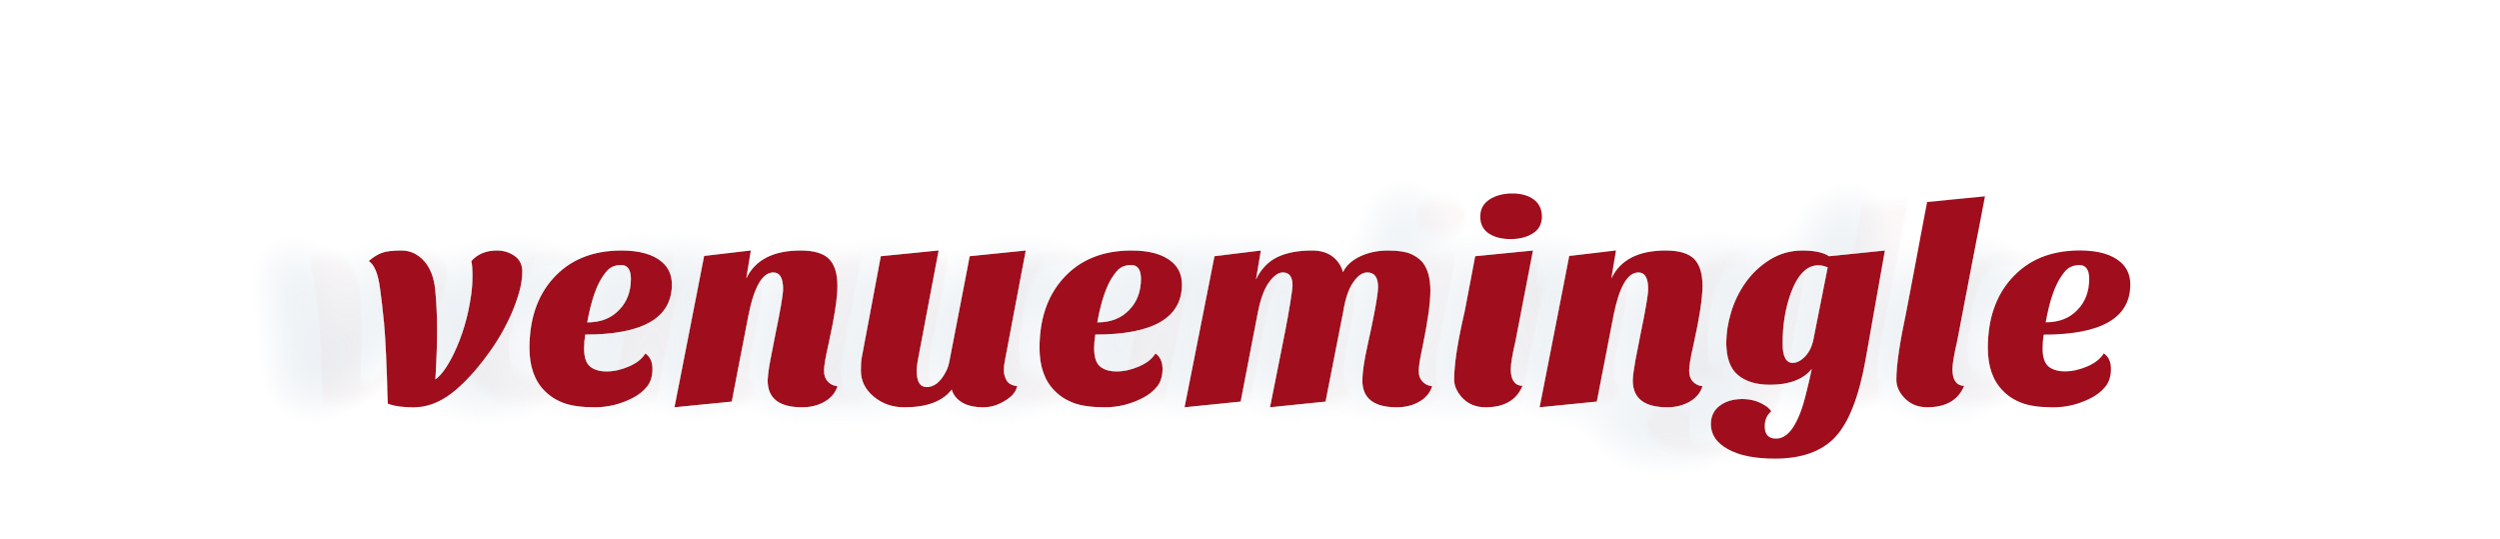
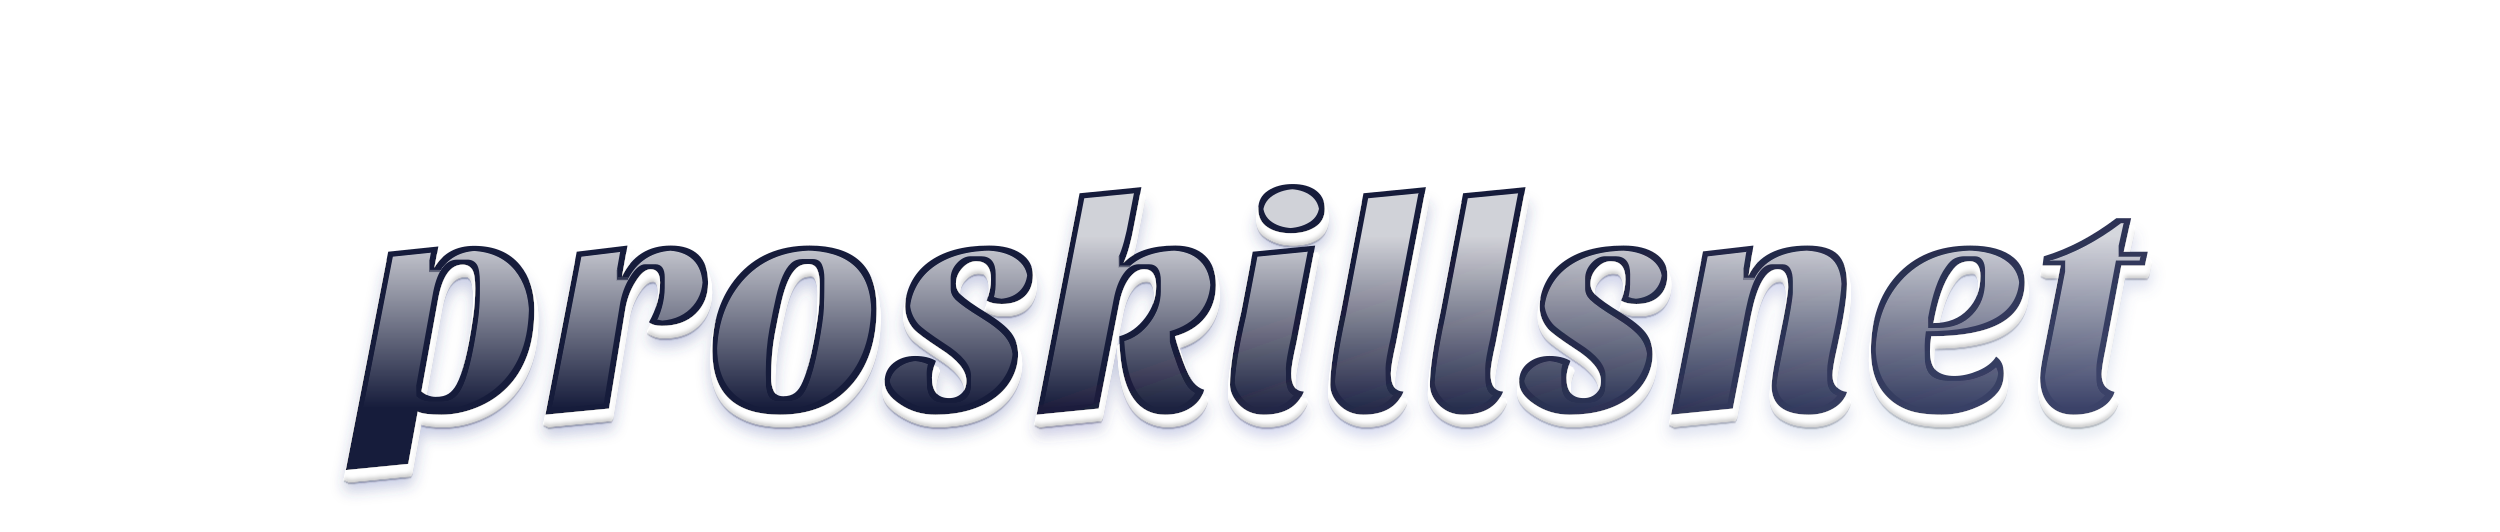
- <svg xmlns="http://www.w3.org/2000/svg" width="561.275px" height="120.8px" viewBox="-30.637 14.6 561.275 120.8" style="background: none;" preserveAspectRatio="xMidYMid">
+ <svg xmlns="http://www.w3.org/2000/svg" width="1097.362px" height="233.12px" viewBox="-298.681 -41.56 1097.362 233.12" style="background: none;" preserveAspectRatio="xMidYMid">
  <defs>
-     <filter id="editing-extrude-glow">
-       <feFlood flood-color="rgba(83.922%,57.255%,57.647%,0.069)" result="flood-1" />
-       <feMorphology operator="erode" radius="1" in="SourceAlpha" result="erode" />
-       <feComposite operator="in" in="flood-1" in2="erode" result="comp1" />
-       <feConvolveMatrix order="16,16" divisor="1" in="comp1" result="convolve" kernelMatrix="0 0 0 0 0 0 0 0 0 0 0 0 0 0 0 0 0 0 0 0 0 0 0 0 0 0 0 0 0 0 0 0 0 0 0 0 0 0 0 0 0 0 0 0 0 0 0 0 0 0 0 0 0 0 0 0 0 0 0 0 0 0 0 0 0 0 0 0 0 0 0 0 0 0 0 0 0 0 0 0 0 0 0 0 0 0 0 0 0 0 0 0 0 0 0 0 0 0 0 0 0 0 0 0 0 0 0 0 0 0 0 0 0 0 0 0 0 0 0 0 0 0 0 0 0 0 0 0 1 1 1 1 1 1 1 1 1 1 1 1 1 1 1 1 0 0 0 0 0 0 0 0 0 0 0 0 0 0 0 0 0 0 0 0 0 0 0 0 0 0 0 0 0 0 0 0 0 0 0 0 0 0 0 0 0 0 0 0 0 0 0 0 0 0 0 0 0 0 0 0 0 0 0 0 0 0 0 0 0 0 0 0 0 0 0 0 0 0 0 0 0 0 0 0 0 0 0 0 0 0 0 0 0 0 0 0 0 0 0 0 0 0 0 0 0 0 0 0 0 0 0 0 0 0 0 0" />
-       <feOffset dx="-16" dy="0" in="convolve" result="extrude" />
-       <feComposite operator="in" in="flood-1" in2="extrude" result="comp-extrude" />
-       <feFlood flood-color="#dce4eb" result="flood-2" />
-       <feComposite operator="in" in="flood-2" in2="SourceAlpha" result="comp2" />
-       <feMorphology operator="dilate" radius="1" in="comp2" result="dilate" />
-       <feOffset dx="-24" dy="0" in="dilate" result="offset" />
-       <feGaussianBlur in="offset" stdDeviation="5.8" result="blur" />
-       <feComponentTransfer in="blur" result="shadow">
-         <feFuncA type="linear" slope="0.8" intercept="-0.2" />
-       </feComponentTransfer>
-       <feMerge>
-         <feMergeNode in="shadow" />
-         <feMergeNode in="comp-extrude" />
+     <linearGradient id="editing-shiny-gradient" x1="0.043" x2="0.957" y1="0.297" y2="0.703" gradientUnits="objectBoundingBox">
+       <stop offset="0.0" stop-color="#191d3a" />
+       <stop offset="0.5" stop-color="#191d3a" />
+       <stop offset="1.0" stop-color="#3b4368" />
+     </linearGradient>
+     <linearGradient id="editing-shiny-gradient2" x1="0" x2="0" y1="0" y2="1">
+       <stop offset="0.2" stop-color="#fff" stop-opacity="0.8" />
+       <stop offset="0.8" stop-color="#fff" stop-opacity="0" />
+     </linearGradient>
+     <filter id="editing-shiny2" x="-100%" y="-100%" width="300%" height="300%">
+       <feMorphology operator="erode" radius="2" />
+     </filter>
+     <filter id="editing-shiny" x="-100%" y="-100%" width="300%" height="300%">
+       <feFlood flood-color="#fff" result="flood" />
+       <feConvolveMatrix in="SourceGraphic" result="conv" order="8,8" divisor="1" kernelMatrix="0 0 0 0 0 0 0 0 0 0 0 1 1 0 0 0 0 0 0 1 1 0 0 0 0 0 1 0 0 1 0 0 0 0 1 0 0 1 0 0 0 1 0 0 0 0 1 0 0 1 1 0 0 1 1 0 0 0 0 1 1 0 0 0 " />
+       <feOffset dx="0" dy="4" in="conv" result="offset" />
+       <feComposite operator="in" in="flood" in2="offset" result="comp" />
+       <feGaussianBlur in="offset" stdDeviation="3" result="shadow" />
+       <feColorMatrix in="shadow" type="matrix" values="0.7 0 0 0 0  0 0.7 0 0 0  0 0 0.7 0 0  0 0 0 0.3 0" result="dark-shadow" />
+       <feOffset dx="0" dy="4" in="dark-shadow" result="offset-shadow" />
+       <feOffset dx="0" dy="2" in="conv" result="offset-2" />
+       <feComposite operator="out" in="offset" in2="offset-2" result="edge-diff" />
+       <feGaussianBlur in="edge-diff" stdDeviation="1" result="edge-blur" />
+       <feColorMatrix in="edge-blur" result="edge-shadow" type="matrix" values="0 0 0 0 0  0 0 0 0 0  0 0 0 0 0  0 0 0 0.5 0" />
+       <feComposite operator="in" in="edge-shadow" in2="offset" result="edge-shadow-in" />
+       <feOffset dx="0" dy="1" in="edge-shadow-in" result="edge-shadow-final" />
+       <feMerge result="out">
+         <feMergeNode in="offset-shadow" />
+         <feMergeNode in="comp" />
+         <feMergeNode in="edge-shadow-final" />
        <feMergeNode in="SourceGraphic" />
      </feMerge>
    </filter>
  </defs>
-   <g filter="url(#editing-extrude-glow)">
-     <g transform="translate(50.89503, 104.76)">
-       <path d="M24.32-31.55L24.32-31.55L24.32-31.55Q26.43-33.92 30.08-33.92L30.08-33.92L30.08-33.92Q32.32-33.92 34.05-32.70L34.05-32.70L34.05-32.70Q35.78-31.49 35.78-29.22L35.78-29.22L35.78-29.22Q35.78-26.94 35.07-24.51L35.07-24.51L35.07-24.51Q34.37-22.08 33.28-19.58L33.28-19.58L33.28-19.58Q31.10-14.72 28.10-10.69L28.10-10.69L28.10-10.69Q23.87-4.86 19.81-1.79L19.81-1.79L19.81-1.79Q15.74 1.28 11.33 1.28L11.33 1.28L11.33 1.28Q7.74 1.28 5.57 0.45L5.57 0.45L5.57 0.45Q5.18-12.99 4.70-17.79L4.70-17.79L4.70-17.79Q4.22-22.59 3.84-25.22L3.84-25.22L3.84-25.22Q3.20-30.34 1.28-31.55L1.28-31.55L1.28-31.55Q2.75-32.83 4.19-33.38L4.19-33.38L4.19-33.38Q5.63-33.92 8.61-33.92L8.61-33.92L8.61-33.92Q11.58-33.92 13.70-31.58L13.70-31.58L13.70-31.58Q15.81-29.25 16.22-25.12L16.22-25.12L16.22-25.12Q16.64-20.99 16.64-16L16.64-16L16.64-16Q16.64-11.01 16.26-4.99L16.26-4.99L16.26-4.99Q18.24-6.40 20.35-10.69L20.35-10.69L20.35-10.69Q23.23-16.64 24.26-23.81L24.26-23.81L24.26-23.81Q24.58-25.98 24.58-28.29L24.58-28.29L24.58-28.29Q24.58-30.59 24.32-31.55ZM63.42-10.82L63.42-10.82L63.42-10.82Q65.02-9.73 65.02-7.33L65.02-7.33L65.02-7.33Q65.02-4.93 63.81-3.39L63.81-3.39L63.81-3.39Q62.59-1.86 60.61-0.83L60.61-0.83L60.61-0.83Q56.51 1.28 52.10 1.28L52.10 1.28L52.10 1.28Q47.68 1.28 45.09 0.32L45.09 0.32L45.09 0.32Q42.50-0.64 40.77-2.43L40.77-2.43L40.77-2.43Q37.38-5.82 37.38-12.03L37.38-12.03L37.38-12.03Q37.38-21.70 42.62-27.58L42.62-27.58L42.62-27.58Q48.26-33.92 58.05-33.92L58.05-33.92L58.05-33.92Q64.13-33.92 67.14-31.36L67.14-31.36L67.14-31.36Q69.38-29.44 69.38-26.30L69.38-26.30L69.38-26.30Q69.38-15.04 49.92-15.04L49.92-15.04L49.92-15.04Q49.66-13.38 49.66-11.97L49.66-11.97L49.66-11.97Q49.66-9.02 50.98-7.90L50.98-7.90L50.98-7.90Q52.29-6.78 54.72-6.78L54.72-6.78L54.72-6.78Q57.15-6.78 59.74-7.90L59.74-7.90L59.74-7.90Q62.34-9.02 63.42-10.82ZM50.37-17.79L50.37-17.79L50.37-17.79Q54.91-17.79 57.54-20.61L57.54-20.61L57.54-20.61Q60.16-23.30 60.16-27.58L60.16-27.58L60.16-27.58Q60.16-29.06 59.62-29.86L59.62-29.86L59.62-29.86Q59.07-30.66 57.98-30.66L57.98-30.66L57.98-30.66Q56.90-30.66 55.97-30.24L55.97-30.24L55.97-30.24Q55.04-29.82 54.08-28.42L54.08-28.42L54.08-28.42Q51.71-25.22 50.37-17.79ZM98.62 1.28L98.62 1.28L98.62 1.28Q90.88 1.28 90.88-4.74L90.88-4.74L90.88-4.74Q90.94-6.40 91.46-9.22L91.46-9.22L92.61-15.10L92.61-15.10Q94.34-23.42 94.34-25.28L94.34-25.28L94.34-25.28Q94.34-28.99 92.16-28.99L92.16-28.99L92.16-28.99Q88.51-28.99 86.59-19.46L86.59-19.46L82.82 0L69.95 1.28L76.61-32.70L87.10-33.92L86.08-27.65L86.08-27.65Q89.09-33.92 98.30-33.92L98.30-33.92L98.30-33.92Q102.78-33.92 104.67-32.03L104.67-32.03L104.67-32.03Q106.56-30.14 106.56-25.92L106.56-25.92L106.56-25.92Q106.56-21.95 104.51-12.67L104.51-12.67L104.51-12.67Q103.55-8.51 103.55-6.94L103.55-6.94L103.55-6.94Q103.55-5.38 104.42-4.48L104.42-4.48L104.42-4.48Q105.28-3.58 106.56-3.46L106.56-3.46L106.56-3.46Q105.92-1.28 103.71 0L103.71 0L103.71 0Q101.50 1.28 98.62 1.28ZM132.22-2.69L132.22-2.69L132.22-2.69Q129.15 1.28 121.54 1.28L121.54 1.28L121.54 1.28Q117.57 1.28 114.69-1.12L114.69-1.12L114.69-1.12Q111.81-3.52 111.81-6.98L111.81-6.98L111.81-6.98Q111.81-8.90 112-9.86L112-9.86L116.29-32.64L129.28-33.92L124.61-9.22L124.61-9.22Q124.35-7.81 124.35-6.98L124.35-6.98L124.35-6.98Q124.35-3.26 126.59-3.26L126.59-3.26L126.59-3.26Q129.09-3.26 130.88-6.66L130.88-6.66L130.88-6.66Q131.46-7.74 131.71-9.15L131.71-9.15L136.26-32.64L148.86-33.92L144.13-8.96L144.13-8.96Q143.94-8 143.94-6.98L143.94-6.98L143.94-6.98Q143.94-5.95 144.51-4.83L144.51-4.83L144.51-4.83Q145.09-3.71 146.94-3.46L146.94-3.46L146.94-3.46Q146.56-1.92 145.22-0.90L145.22-0.90L145.22-0.90Q142.40 1.28 139.36 1.28L139.36 1.28L139.36 1.28Q136.32 1.28 134.53 0.19L134.53 0.19L134.53 0.19Q132.74-0.90 132.22-2.69ZM177.98-10.82L177.98-10.82L177.98-10.82Q179.58-9.73 179.58-7.33L179.58-7.33L179.58-7.33Q179.58-4.93 178.37-3.39L178.37-3.39L178.37-3.39Q177.15-1.86 175.17-0.83L175.17-0.83L175.17-0.83Q171.07 1.28 166.66 1.28L166.66 1.28L166.66 1.28Q162.24 1.28 159.65 0.32L159.65 0.32L159.65 0.32Q157.06-0.64 155.33-2.43L155.33-2.43L155.33-2.43Q151.94-5.82 151.94-12.03L151.94-12.03L151.94-12.03Q151.94-21.70 157.18-27.58L157.18-27.58L157.18-27.58Q162.82-33.92 172.61-33.92L172.61-33.92L172.61-33.92Q178.69-33.92 181.70-31.36L181.70-31.36L181.70-31.36Q183.94-29.44 183.94-26.30L183.94-26.30L183.94-26.30Q183.94-15.04 164.48-15.04L164.48-15.04L164.48-15.04Q164.22-13.38 164.22-11.97L164.22-11.97L164.22-11.97Q164.22-9.02 165.54-7.90L165.54-7.90L165.54-7.90Q166.85-6.78 169.28-6.78L169.28-6.78L169.28-6.78Q171.71-6.78 174.30-7.90L174.30-7.90L174.30-7.90Q176.90-9.02 177.98-10.82ZM164.93-17.79L164.93-17.79L164.93-17.79Q169.47-17.79 172.10-20.61L172.10-20.61L172.10-20.61Q174.72-23.30 174.72-27.58L174.72-27.58L174.72-27.58Q174.72-29.06 174.18-29.86L174.18-29.86L174.18-29.86Q173.63-30.66 172.54-30.66L172.54-30.66L172.54-30.66Q171.46-30.66 170.53-30.24L170.53-30.24L170.53-30.24Q169.60-29.82 168.64-28.42L168.64-28.42L168.64-28.42Q166.27-25.22 164.93-17.79ZM232.19 1.28L232.19 1.28L232.19 1.28Q224.45 1.28 224.45-4.74L224.45-4.74L224.45-4.74Q224.45-7.36 225.57-12.45L225.57-12.45L225.57-12.45Q226.69-17.54 227.07-19.58L227.07-19.58L227.07-19.58Q227.97-24.26 227.97-25.73L227.97-25.73L227.97-25.73Q227.97-28.99 225.54-28.99L225.54-28.99L225.54-28.99Q223.94-28.99 222.40-26.78L222.40-26.78L222.40-26.78Q220.86-24.58 220.16-20.16L220.16-20.16L216.19 0L203.71 1.28L207.17-16.13L207.17-16.13Q207.74-19.01 208.26-22.27L208.26-22.27L208.26-22.27Q208.77-25.54 208.77-26.05L208.77-26.05L208.77-26.05Q208.77-28.99 206.59-28.99L206.59-28.99L206.59-28.99Q205.12-28.99 203.52-26.82L203.52-26.82L203.52-26.82Q201.92-24.64 201.02-20.16L201.02-20.16L197.12 0L184.51 1.28L191.23-32.64L201.66-33.92L200.58-27.46L200.58-27.46Q202.24-30.91 205.31-32.42L205.31-32.42L205.31-32.42Q208.38-33.92 213.18-33.92L213.18-33.92L213.18-33.92Q215.94-33.92 217.73-32.58L217.73-32.58L217.73-32.58Q219.52-31.23 220.10-29.06L220.10-29.06L220.10-29.06Q221.18-31.30 223.97-32.61L223.97-32.61L223.97-32.61Q226.75-33.92 230.18-33.92L230.18-33.92L230.18-33.92Q233.60-33.92 235.30-33.18L235.30-33.18L235.30-33.18Q236.99-32.45 238.02-31.23L238.02-31.23L238.02-31.23Q239.74-28.99 239.74-24.90L239.74-24.90L239.74-24.90Q239.74-20.86 238.02-12.48L238.02-12.48L238.02-12.48Q237.12-8.38 237.12-6.88L237.12-6.88L237.12-6.88Q237.12-5.38 237.98-4.48L237.98-4.48L237.98-4.48Q238.85-3.58 240.13-3.46L240.13-3.46L240.13-3.46Q239.49-1.28 237.28 0L237.28 0L237.28 0Q235.07 1.28 232.19 1.28ZM260.42-3.52L260.42-3.52L260.42-3.52Q258.43 1.28 252.10 1.28L252.10 1.28L252.10 1.28Q248.83 1.28 246.78-0.96L246.78-0.96L246.78-0.96Q245.06-2.94 245.06-4.93L245.06-4.93L245.06-4.93Q245.06-10.11 247.42-20.22L247.42-20.22L249.79-32.64L262.78-33.92L258.88-13.70L258.88-13.70Q257.79-8.96 257.79-7.30L257.79-7.30L257.79-7.30Q257.79-3.65 260.42-3.52ZM250.94-41.54L250.94-41.54L250.94-41.54Q250.94-44.03 253.02-45.38L253.02-45.38L253.02-45.38Q255.10-46.72 258.11-46.72L258.11-46.72L258.11-46.72Q261.12-46.72 262.94-45.38L262.94-45.38L262.94-45.38Q264.77-44.03 264.77-41.54L264.77-41.54L264.77-41.54Q264.77-39.04 262.75-37.76L262.75-37.76L262.75-37.76Q260.74-36.48 257.73-36.48L257.73-36.48L257.73-36.48Q254.72-36.48 252.83-37.76L252.83-37.76L252.83-37.76Q250.94-39.04 250.94-41.54ZM292.93 1.28L292.93 1.28L292.93 1.28Q285.18 1.28 285.18-4.74L285.18-4.74L285.18-4.74Q285.25-6.40 285.76-9.22L285.76-9.22L286.91-15.10L286.91-15.10Q288.64-23.42 288.64-25.28L288.64-25.28L288.64-25.28Q288.64-28.99 286.46-28.99L286.46-28.99L286.46-28.99Q282.82-28.99 280.90-19.46L280.90-19.46L277.12 0L264.26 1.28L270.91-32.70L281.41-33.92L280.38-27.65L280.38-27.65Q283.39-33.92 292.61-33.92L292.61-33.92L292.61-33.92Q297.09-33.92 298.98-32.03L298.98-32.03L298.98-32.03Q300.86-30.14 300.86-25.92L300.86-25.92L300.86-25.92Q300.86-21.95 298.82-12.67L298.82-12.67L298.82-12.67Q297.86-8.51 297.86-6.94L297.86-6.94L297.86-6.94Q297.86-5.38 298.72-4.48L298.72-4.48L298.72-4.48Q299.58-3.58 300.86-3.46L300.86-3.46L300.86-3.46Q300.22-1.28 298.02 0L298.02 0L298.02 0Q295.81 1.28 292.93 1.28ZM310.53-26.75L310.53-26.75L310.53-26.75Q312.70-29.82 316-31.87L316-31.87L316-31.87Q319.30-33.92 323.33-33.92L323.33-33.92L323.33-33.92Q327.36-33.92 329.28-32.64L329.28-32.64L341.82-33.92L337.47-9.34L337.47-9.34Q335.23 3.20 330.50 8.13L330.50 8.13L330.50 8.13Q325.95 12.80 317.12 12.80L317.12 12.80L317.12 12.80Q310.40 12.80 306.56 10.69L306.56 10.69L306.56 10.69Q302.72 8.58 302.72 5.06L302.72 5.06L302.72 5.06Q302.72 2.43 304.70 0.93L304.70 0.93L304.70 0.93Q306.69-0.58 309.76-0.58L309.76-0.58L309.76-0.58Q312.45-0.58 314.50 0.64L314.50 0.64L314.50 0.64Q315.71 1.28 316.29 2.18L316.29 2.18L316.29 2.18Q314.82 3.46 314.82 5.57L314.82 5.57L314.82 5.57Q314.82 8.32 317.38 8.32L317.38 8.32L317.38 8.32Q321.66 8.32 324.10-1.79L324.10-1.79L324.10-1.79Q324.80-4.54 325.38-7.30L325.38-7.30L325.38-7.30Q322.50-3.78 315.97-3.78L315.97-3.78L315.97-3.78Q311.42-3.78 308.80-5.95L308.80-5.95L308.80-5.95Q306.18-8.13 306.18-13.25L306.18-13.25L306.18-13.25Q306.18-16.45 307.26-20.06L307.26-20.06L307.26-20.06Q308.35-23.68 310.53-26.75ZM318.85-13.06L318.85-13.06L318.85-13.06Q318.85-8.70 321.09-8.70L321.09-8.70L321.09-8.70Q322.62-8.70 324.10-10.37L324.10-10.37L324.10-10.37Q325.25-11.71 325.70-13.70L325.70-13.70L328.96-30.14L328.96-30.14Q328.64-30.21 328.32-30.34L328.32-30.34L328.32-30.34Q327.68-30.59 326.85-30.59L326.85-30.59L326.85-30.59Q322.94-30.59 320.64-24.19L320.64-24.19L320.64-24.19Q318.85-19.20 318.85-13.06ZM359.62-3.52L359.62-3.52L359.62-3.52Q357.63 1.28 351.30 1.28L351.30 1.28L351.30 1.28Q348.10 1.28 346.05-0.96L346.05-0.96L346.05-0.96Q344.38-2.82 344.38-4.93L344.38-4.93L344.38-4.93Q344.38-9.73 346.62-20.22L346.62-20.22L351.30-44.80L364.29-46.08L358.08-13.70L358.08-13.70Q356.99-8.96 356.99-7.30L356.99-7.30L356.99-7.30Q356.99-3.65 359.62-3.52ZM390.98-10.82L390.98-10.82L390.98-10.82Q392.58-9.73 392.58-7.33L392.58-7.33L392.58-7.33Q392.58-4.93 391.36-3.39L391.36-3.39L391.36-3.39Q390.14-1.86 388.16-0.83L388.16-0.83L388.16-0.83Q384.06 1.28 379.65 1.28L379.65 1.28L379.65 1.28Q375.23 1.28 372.64 0.32L372.64 0.32L372.64 0.32Q370.05-0.64 368.32-2.43L368.32-2.43L368.32-2.43Q364.93-5.82 364.93-12.03L364.93-12.03L364.93-12.03Q364.93-21.70 370.18-27.58L370.18-27.58L370.18-27.58Q375.81-33.92 385.60-33.92L385.60-33.92L385.60-33.92Q391.68-33.92 394.69-31.36L394.69-31.36L394.69-31.36Q396.93-29.44 396.93-26.30L396.93-26.30L396.93-26.30Q396.93-15.04 377.47-15.04L377.47-15.04L377.47-15.04Q377.22-13.38 377.22-11.97L377.22-11.97L377.22-11.97Q377.22-9.02 378.53-7.90L378.53-7.90L378.53-7.90Q379.84-6.78 382.27-6.78L382.27-6.78L382.27-6.78Q384.70-6.78 387.30-7.90L387.30-7.90L387.30-7.90Q389.89-9.02 390.98-10.82ZM377.92-17.79L377.92-17.79L377.92-17.79Q382.46-17.79 385.09-20.61L385.09-20.61L385.09-20.61Q387.71-23.30 387.71-27.58L387.71-27.58L387.71-27.58Q387.71-29.06 387.17-29.86L387.17-29.86L387.17-29.86Q386.62-30.66 385.54-30.66L385.54-30.66L385.54-30.66Q384.45-30.66 383.52-30.24L383.52-30.24L383.52-30.24Q382.59-29.82 381.63-28.42L381.63-28.42L381.63-28.42Q379.26-25.22 377.92-17.79Z" fill="#a00d1e" />
+   <g filter="url(#editing-shiny)">
+     <g transform="translate(-141.2424, 137.775)">
+       <path d="M65.20-9.25L65.20-9.25L65.20-9.25Q59.54-3.51 51.77-0.41L51.77-0.41L51.77-0.41Q44.01 2.70 36.32 2.70L36.32 2.70L36.32 2.70Q28.62 2.70 25.92 1.35L25.92 1.35L21.74 24.30L-5.67 27L12.96-68.85L34.97-71.15L33.21-61.83L33.21-61.83Q38.88-71.42 50.63-71.42L50.63-71.42L50.63-71.42Q63.86-71.42 70.88-62.91L70.88-62.91L70.88-62.91Q77.09-55.22 77.09-43.47L77.09-43.47L77.09-43.47Q77.09-31.73 73.98-23.36L73.98-23.36L73.98-23.36Q70.88-14.99 65.20-9.25ZM34.70-47.12L27.54-7.56L27.54-7.56Q30.38-5.13 33.89-5.13L33.89-5.13L33.89-5.13Q37.40-5.13 39.42-6.48L39.42-6.48L39.42-6.48Q41.45-7.83 42.93-10.53L42.93-10.53L42.93-10.53Q46.98-17.82 50.22-39.96L50.22-39.96L50.22-39.96Q51.17-46.44 51.17-52.79L51.17-52.79L51.17-52.79Q51.17-59.13 49.75-61.16L49.75-61.16L49.75-61.16Q48.33-63.18 45.63-63.18L45.63-63.18L45.63-63.18Q37.40-63.18 34.70-47.12L34.70-47.12ZM127.44-37.94L127.44-37.94L127.44-37.94Q132.30-46.58 132.30-55.35L132.30-55.35L132.30-55.35Q132.30-61.16 128.12-61.16L128.12-61.16L128.12-61.16Q124.88-61.16 121.50-55.62L121.50-55.62L121.50-55.62Q117.99-50.09 116.91-42.93L116.91-42.93L109.89 0L81.95 2.70L95.72-68.85L117.99-71.55L115.56-57.92L115.56-57.92Q122.18-71.55 137.03-71.55L137.03-71.55L137.03-71.55Q144.86-71.55 149.11-67.50L149.11-67.50L149.11-67.50Q153.36-63.45 153.36-55.15L153.36-55.15L153.36-55.15Q153.36-46.85 147.89-41.58L147.89-41.58L147.89-41.58Q142.43-36.32 133.11-36.32L133.11-36.32L133.11-36.32Q129.06-36.32 127.44-37.94ZM184.95 2.70L184.95 2.70L184.95 2.70Q155.25 2.70 155.25-25.25L155.25-25.25L155.25-25.25Q155.25-45.09 166.19-57.92L166.19-57.92L166.19-57.92Q177.80-71.55 197.91-71.55L197.91-71.55L197.91-71.55Q212.49-71.55 219.92-64.80L219.92-64.80L219.92-64.80Q227.34-58.05 227.34-43.88L227.34-43.88L227.34-43.88Q227.34-22.28 215.73-9.72L215.73-9.72L215.73-9.72Q204.39 2.70 184.95 2.70ZM188.46-56.03L188.46-56.03L188.46-56.03Q186.84-52.38 185.56-46.91L185.56-46.91L185.56-46.91Q184.28-41.45 182.66-32.80L182.66-32.80L182.66-32.80Q181.04-24.17 181.04-13.50L181.04-13.50L181.04-13.50Q181.04-9.99 182.18-7.70L182.18-7.70L182.18-7.70Q183.33-5.40 186.44-5.40L186.44-5.40L186.44-5.40Q189.54-5.40 191.50-6.89L191.50-6.89L191.50-6.89Q193.46-8.37 194.94-11.88L194.94-11.88L194.94-11.88Q197.64-18.09 199.80-29.63L199.80-29.63L199.80-29.63Q201.96-41.18 202.16-46.17L202.16-46.17L202.16-46.17Q202.37-51.17 202.37-54.88L202.37-54.88L202.37-54.88Q202.37-58.59 201.29-61.02L201.29-61.02L201.29-61.02Q200.21-63.45 197.17-63.45L197.17-63.45L197.17-63.45Q194.13-63.45 192.11-61.56L192.11-61.56L192.11-61.56Q190.08-59.67 188.46-56.03ZM275.67-47.39L275.67-47.39L275.67-47.39Q277.56-52.38 277.56-56.70L277.56-56.70L277.56-56.70Q277.56-64.67 271.08-64.67L271.08-64.67L271.08-64.67Q267.71-64.67 264.94-61.63L264.94-61.63L264.94-61.63Q262.17-58.59 262.17-54.81L262.17-54.81L262.17-54.81Q262.17-52.11 264.33-49.95L264.33-49.95L264.33-49.95Q267.44-46.98 275.40-42.12L275.40-42.12L275.40-42.12Q283.37-37.26 286.40-33.28L286.40-33.28L286.40-33.28Q289.44-29.30 289.44-23.83L289.44-23.83L289.44-23.83Q289.44-18.36 286.81-13.37L286.81-13.37L286.81-13.37Q284.18-8.37 279.45-4.86L279.45-4.86L279.45-4.86Q269.33 2.70 253.13 2.70L253.13 2.70L253.13 2.70Q244.35 2.70 237.60-1.89L237.60-1.89L237.60-1.89Q230.85-6.35 230.85-11.61L230.85-11.61L230.85-11.61Q230.85-16.88 234.70-19.98L234.70-19.98L234.70-19.98Q238.55-23.09 244.22-23.09L244.22-23.09L244.22-23.09Q249.89-23.09 253.40-20.93L253.40-20.93L253.40-20.93Q251.64-16.47 251.64-13.50L251.64-13.50L251.64-13.50Q251.64-4.59 259.20-4.59L259.20-4.59L259.20-4.59Q262.44-4.59 264.60-6.62L264.60-6.62L264.60-6.62Q266.76-8.64 266.76-12.15L266.76-12.15L266.76-12.15Q266.76-19.04 255.15-26.33L255.15-26.33L255.15-26.33Q245.70-32.54 243.54-34.97L243.54-34.97L243.54-34.97Q239.90-39.29 239.90-44.69L239.90-44.69L239.90-44.69Q239.90-50.09 242.46-55.22L242.46-55.22L242.46-55.22Q245.03-60.35 249.75-63.99L249.75-63.99L249.75-63.99Q259.61-71.55 276.75-71.55L276.75-71.55L276.75-71.55Q285.53-71.55 290.72-68.04L290.72-68.04L290.72-68.04Q295.92-64.53 295.92-58.59L295.92-58.59L295.92-58.59Q295.92-52.65 292.34-49.28L292.34-49.28L292.34-49.28Q288.77-45.90 282.29-45.90L282.29-45.90L282.29-45.90Q277.83-45.90 275.67-47.39ZM335.75-63.99L335.75-63.99L335.75-63.99Q343.04-71.55 358.43-71.55L358.43-71.55L358.43-71.55Q366.93-71.55 371.59-67.03L371.59-67.03L371.59-67.03Q376.25-62.51 376.25-54.20L376.25-54.20L376.25-54.20Q376.25-45.90 371.59-40.03L371.59-40.03L371.59-40.03Q366.93-34.16 358.29-31.73L358.29-31.73L358.29-31.73Q358.97-29.03 359.91-26.19L359.91-26.19L361.80-20.79L361.80-20.79Q364.37-13.91 366.39-11.48L366.39-11.48L366.39-11.48Q368.42-9.04 371.12-8.24L371.12-8.24L371.12-8.24Q369.63-2.70 364.23 0.27L364.23 0.27L364.23 0.27Q359.91 2.70 353.97 2.70L353.97 2.70L353.97 2.70Q336.56 2.70 334.26-24.17L334.26-24.17L334.26-24.17Q333.86-27.95 333.86-31.73L333.86-31.73L333.86-31.73Q340.61-33.62 345.33-39.96L345.33-39.96L345.33-39.96Q350.06-46.30 350.06-53.73L350.06-53.73L350.06-53.73Q350.06-61.16 344.79-61.16L344.79-61.16L344.79-61.16Q341.01-61.16 338.04-56.97L338.04-56.97L338.04-56.97Q335.07-52.79 333.72-45.63L333.72-45.63L324.81 0L297.54 2.70L316.44-94.50L343.58-97.20L340.47-81.14L340.47-81.14Q338.45-69.80 335.75-63.99ZM414.86-7.43L414.86-7.43L414.86-7.43Q410.67 2.70 397.31 2.70L397.31 2.70L397.31 2.70Q390.42 2.70 386.10-2.03L386.10-2.03L386.10-2.03Q382.46-6.21 382.46-10.40L382.46-10.40L382.46-10.40Q382.46-21.33 387.45-42.66L387.45-42.66L392.45-68.85L419.85-71.55L411.62-28.89L411.62-28.89Q409.32-18.90 409.32-15.39L409.32-15.39L409.32-15.39Q409.32-7.70 414.86-7.43ZM394.88-87.62L394.88-87.62L394.88-87.62Q394.88-92.88 399.26-95.72L399.26-95.72L399.26-95.72Q403.65-98.55 410.00-98.55L410.00-98.55L410.00-98.55Q416.34-98.55 420.19-95.72L420.19-95.72L420.19-95.72Q424.04-92.88 424.04-87.62L424.04-87.62L424.04-87.62Q424.04-82.35 419.78-79.65L419.78-79.65L419.78-79.65Q415.53-76.95 409.19-76.95L409.19-76.95L409.19-76.95Q402.84-76.95 398.86-79.65L398.86-79.65L398.86-79.65Q394.88-82.35 394.88-87.62ZM458.60-7.43L458.60-7.43L458.60-7.43Q454.41 2.70 441.05 2.70L441.05 2.70L441.05 2.70Q434.30 2.70 429.98-2.03L429.98-2.03L429.98-2.03Q426.47-5.94 426.47-10.40L426.47-10.40L426.47-10.40Q426.47-20.52 431.19-42.66L431.19-42.66L441.05-94.50L468.45-97.20L455.36-28.89L455.36-28.89Q453.06-18.90 453.06-15.39L453.06-15.39L453.06-15.39Q453.06-7.70 458.60-7.43ZM502.34-7.43L502.34-7.43L502.34-7.43Q498.15 2.70 484.79 2.70L484.79 2.70L484.79 2.70Q478.04 2.70 473.72-2.03L473.72-2.03L473.72-2.03Q470.21-5.94 470.21-10.40L470.21-10.40L470.21-10.40Q470.21-20.52 474.93-42.66L474.93-42.66L484.79-94.50L512.19-97.20L499.10-28.89L499.10-28.89Q496.80-18.90 496.80-15.39L496.80-15.39L496.80-15.39Q496.80-7.70 502.34-7.43ZM554.18-47.39L554.18-47.39L554.18-47.39Q556.07-52.38 556.07-56.70L556.07-56.70L556.07-56.70Q556.07-64.67 549.59-64.67L549.59-64.67L549.59-64.67Q546.21-64.67 543.44-61.63L543.44-61.63L543.44-61.63Q540.68-58.59 540.68-54.81L540.68-54.81L540.68-54.81Q540.68-52.11 542.84-49.95L542.84-49.95L542.84-49.95Q545.94-46.98 553.91-42.12L553.91-42.12L553.91-42.12Q561.87-37.26 564.91-33.28L564.91-33.28L564.91-33.28Q567.95-29.30 567.95-23.83L567.95-23.83L567.95-23.83Q567.95-18.36 565.31-13.37L565.31-13.37L565.31-13.37Q562.68-8.37 557.96-4.86L557.96-4.86L557.96-4.86Q547.83 2.70 531.63 2.70L531.63 2.70L531.63 2.70Q522.86 2.70 516.11-1.89L516.11-1.89L516.11-1.89Q509.36-6.35 509.36-11.61L509.36-11.61L509.36-11.61Q509.36-16.88 513.20-19.98L513.20-19.98L513.20-19.98Q517.05-23.09 522.72-23.09L522.72-23.09L522.72-23.09Q528.39-23.09 531.90-20.93L531.90-20.93L531.90-20.93Q530.15-16.47 530.15-13.50L530.15-13.50L530.15-13.50Q530.15-4.59 537.71-4.59L537.71-4.59L537.71-4.59Q540.95-4.59 543.11-6.62L543.11-6.62L543.11-6.62Q545.27-8.64 545.27-12.15L545.27-12.15L545.27-12.15Q545.27-19.04 533.66-26.33L533.66-26.33L533.66-26.33Q524.21-32.54 522.05-34.97L522.05-34.97L522.05-34.97Q518.40-39.29 518.40-44.69L518.40-44.69L518.40-44.69Q518.40-50.09 520.97-55.22L520.97-55.22L520.97-55.22Q523.53-60.35 528.26-63.99L528.26-63.99L528.26-63.99Q538.11-71.55 555.26-71.55L555.26-71.55L555.26-71.55Q564.03-71.55 569.23-68.04L569.23-68.04L569.23-68.04Q574.43-64.53 574.43-58.59L574.43-58.59L574.43-58.59Q574.43-52.65 570.85-49.28L570.85-49.28L570.85-49.28Q567.27-45.90 560.79-45.90L560.79-45.90L560.79-45.90Q556.34-45.90 554.18-47.39ZM636.53 2.70L636.53 2.70L636.53 2.70Q620.19 2.70 620.19-9.99L620.19-9.99L620.19-9.99Q620.33-13.50 621.41-19.44L621.41-19.44L623.84-31.86L623.84-31.86Q627.48-49.41 627.48-53.33L627.48-53.33L627.48-53.33Q627.48-61.16 622.89-61.16L622.89-61.16L622.89-61.16Q615.20-61.16 611.15-41.04L611.15-41.04L603.18 0L576.05 2.70L590.09-68.98L612.23-71.55L610.07-58.32L610.07-58.32Q616.41-71.55 635.85-71.55L635.85-71.55L635.85-71.55Q645.30-71.55 649.28-67.57L649.28-67.57L649.28-67.57Q653.27-63.59 653.27-54.68L653.27-54.68L653.27-54.68Q653.27-46.30 648.95-26.73L648.95-26.73L648.95-26.73Q646.92-17.96 646.92-14.65L646.92-14.65L646.92-14.65Q646.92-11.34 648.74-9.45L648.74-9.45L648.74-9.45Q650.57-7.56 653.27-7.29L653.27-7.29L653.27-7.29Q651.92-2.70 647.26 0L647.26 0L647.26 0Q642.60 2.70 636.53 2.70ZM718.74-22.82L718.74-22.82L718.74-22.82Q722.12-20.52 722.12-15.46L722.12-15.46L722.12-15.46Q722.12-10.40 719.55-7.16L719.55-7.16L719.55-7.16Q716.99-3.92 712.80-1.76L712.80-1.76L712.80-1.76Q704.16 2.70 694.85 2.70L694.85 2.70L694.85 2.70Q685.53 2.70 680.06 0.68L680.06 0.68L680.06 0.68Q674.60-1.35 670.95-5.13L670.95-5.13L670.95-5.13Q663.80-12.29 663.80-25.38L663.80-25.38L663.80-25.38Q663.80-45.77 674.87-58.19L674.87-58.19L674.87-58.19Q686.75-71.55 707.40-71.55L707.40-71.55L707.40-71.55Q720.23-71.55 726.57-66.15L726.57-66.15L726.57-66.15Q731.30-62.10 731.30-55.49L731.30-55.49L731.30-55.49Q731.30-31.73 690.26-31.73L690.26-31.73L690.26-31.73Q689.72-28.22 689.72-25.25L689.72-25.25L689.72-25.25Q689.72-19.04 692.48-16.67L692.48-16.67L692.48-16.67Q695.25-14.31 700.38-14.31L700.38-14.31L700.38-14.31Q705.51-14.31 710.98-16.67L710.98-16.67L710.98-16.67Q716.45-19.04 718.74-22.82ZM691.20-37.53L691.20-37.53L691.20-37.53Q700.79-37.53 706.32-43.47L706.32-43.47L706.32-43.47Q711.86-49.14 711.86-58.19L711.86-58.19L711.86-58.19Q711.86-61.29 710.71-62.98L710.71-62.98L710.71-62.98Q709.56-64.67 707.27-64.67L707.27-64.67L707.27-64.67Q704.97-64.67 703.01-63.79L703.01-63.79L703.01-63.79Q701.06-62.91 699.03-59.94L699.03-59.94L699.03-59.94Q694.04-53.19 691.20-37.53ZM738.05-13.50L738.05-13.50L738.05-13.50Q738.05-17.14 739.94-26.33L739.94-26.33L747.09-62.78L739.13-62.78L739.67-66.83L739.67-66.83Q755.87-71.69 771.53-83.57L771.53-83.57L778.01-83.57L774.77-68.85L785.30-68.85L784.08-62.78L773.69-62.78L766.80-26.33L766.80-26.33Q765.05-17.96 765.05-15.12L765.05-15.12L765.05-15.12Q765.05-8.64 770.72-7.29L770.72-7.29L770.72-7.29Q769.37-2.70 764.51 0L764.51 0L764.51 0Q759.65 2.70 752.76 2.70L752.76 2.70L752.76 2.70Q745.88 2.70 741.96-1.62L741.96-1.62L741.96-1.62Q738.05-5.94 738.05-13.50Z" fill="url(#editing-shiny-gradient)" />
+     </g>
+   </g>
+   <g filter="url(#editing-shiny2)">
+     <g transform="translate(-141.3856, 137.775)">
+       <path d="M65.20-9.25L65.20-9.25L65.20-9.25Q59.54-3.51 51.77-0.41L51.77-0.41L51.77-0.41Q44.01 2.70 36.32 2.70L36.32 2.70L36.32 2.70Q28.62 2.70 25.92 1.35L25.92 1.35L21.74 24.30L-5.67 27L12.96-68.85L34.97-71.15L33.21-61.83L33.21-61.83Q38.88-71.42 50.63-71.42L50.63-71.42L50.63-71.42Q63.86-71.42 70.88-62.91L70.88-62.91L70.88-62.91Q77.09-55.22 77.09-43.47L77.09-43.47L77.09-43.47Q77.09-31.73 73.98-23.36L73.98-23.36L73.98-23.36Q70.88-14.99 65.20-9.25ZM34.70-47.12L27.54-7.56L27.54-7.56Q30.38-5.13 33.89-5.13L33.89-5.13L33.89-5.13Q37.40-5.13 39.42-6.48L39.42-6.48L39.42-6.48Q41.45-7.83 42.93-10.53L42.93-10.53L42.93-10.53Q46.98-17.82 50.22-39.96L50.22-39.96L50.22-39.96Q51.17-46.44 51.17-52.79L51.17-52.79L51.17-52.79Q51.17-59.13 49.75-61.16L49.75-61.16L49.75-61.16Q48.33-63.18 45.63-63.18L45.63-63.18L45.63-63.18Q37.40-63.18 34.70-47.12L34.70-47.12ZM127.44-37.94L127.44-37.94L127.44-37.94Q132.30-46.58 132.30-55.35L132.30-55.35L132.30-55.35Q132.30-61.16 128.12-61.16L128.12-61.16L128.12-61.16Q124.88-61.16 121.50-55.62L121.50-55.62L121.50-55.62Q117.99-50.09 116.91-42.93L116.91-42.93L109.89 0L81.95 2.70L95.72-68.85L117.99-71.55L115.56-57.92L115.56-57.92Q122.18-71.55 137.03-71.55L137.03-71.55L137.03-71.55Q144.86-71.55 149.11-67.50L149.11-67.50L149.11-67.50Q153.36-63.45 153.36-55.15L153.36-55.15L153.36-55.15Q153.36-46.85 147.89-41.58L147.89-41.58L147.89-41.58Q142.43-36.32 133.11-36.32L133.11-36.32L133.11-36.32Q129.06-36.32 127.44-37.94ZM184.95 2.70L184.95 2.70L184.95 2.70Q155.25 2.70 155.25-25.25L155.25-25.25L155.25-25.25Q155.25-45.09 166.19-57.92L166.19-57.92L166.19-57.92Q177.80-71.55 197.91-71.55L197.91-71.55L197.91-71.55Q212.49-71.55 219.92-64.80L219.92-64.80L219.92-64.80Q227.34-58.05 227.34-43.88L227.34-43.88L227.34-43.88Q227.34-22.28 215.73-9.72L215.73-9.72L215.73-9.72Q204.39 2.70 184.95 2.70ZM188.46-56.03L188.46-56.03L188.46-56.03Q186.84-52.38 185.56-46.91L185.56-46.91L185.56-46.91Q184.28-41.45 182.66-32.80L182.66-32.80L182.66-32.80Q181.04-24.17 181.04-13.50L181.04-13.50L181.04-13.50Q181.04-9.99 182.18-7.70L182.18-7.70L182.18-7.70Q183.33-5.40 186.44-5.40L186.44-5.40L186.44-5.40Q189.54-5.40 191.50-6.89L191.50-6.89L191.50-6.89Q193.46-8.37 194.94-11.88L194.94-11.88L194.94-11.88Q197.64-18.09 199.80-29.63L199.80-29.63L199.80-29.63Q201.96-41.18 202.16-46.17L202.16-46.17L202.16-46.17Q202.37-51.17 202.37-54.88L202.37-54.88L202.37-54.88Q202.37-58.59 201.29-61.02L201.29-61.02L201.29-61.02Q200.21-63.45 197.17-63.45L197.17-63.45L197.17-63.45Q194.13-63.45 192.11-61.56L192.11-61.56L192.11-61.56Q190.08-59.67 188.46-56.03ZM275.67-47.39L275.67-47.39L275.67-47.39Q277.56-52.38 277.56-56.70L277.56-56.70L277.56-56.70Q277.56-64.67 271.08-64.67L271.08-64.67L271.08-64.67Q267.71-64.67 264.94-61.63L264.94-61.63L264.94-61.63Q262.17-58.59 262.17-54.81L262.17-54.81L262.17-54.81Q262.17-52.11 264.33-49.95L264.33-49.95L264.33-49.95Q267.44-46.98 275.40-42.12L275.40-42.12L275.40-42.12Q283.37-37.26 286.40-33.28L286.40-33.28L286.40-33.28Q289.44-29.30 289.44-23.83L289.44-23.83L289.44-23.83Q289.44-18.36 286.81-13.37L286.81-13.37L286.81-13.37Q284.18-8.37 279.45-4.86L279.45-4.86L279.45-4.86Q269.33 2.70 253.13 2.70L253.13 2.70L253.13 2.70Q244.35 2.70 237.60-1.89L237.60-1.89L237.60-1.89Q230.85-6.35 230.85-11.61L230.85-11.61L230.85-11.61Q230.85-16.88 234.70-19.98L234.70-19.98L234.70-19.98Q238.55-23.09 244.22-23.09L244.22-23.09L244.22-23.09Q249.89-23.09 253.40-20.93L253.40-20.93L253.40-20.93Q251.64-16.47 251.64-13.50L251.64-13.50L251.64-13.50Q251.64-4.59 259.20-4.59L259.20-4.59L259.20-4.59Q262.44-4.59 264.60-6.62L264.60-6.62L264.60-6.62Q266.76-8.64 266.76-12.15L266.76-12.15L266.76-12.15Q266.76-19.04 255.15-26.33L255.15-26.33L255.15-26.33Q245.70-32.54 243.54-34.97L243.54-34.97L243.54-34.97Q239.90-39.29 239.90-44.69L239.90-44.69L239.90-44.69Q239.90-50.09 242.46-55.22L242.46-55.22L242.46-55.22Q245.03-60.35 249.75-63.99L249.75-63.99L249.75-63.99Q259.61-71.55 276.75-71.55L276.75-71.55L276.75-71.55Q285.53-71.55 290.72-68.04L290.72-68.04L290.72-68.04Q295.92-64.53 295.92-58.59L295.92-58.59L295.92-58.59Q295.92-52.65 292.34-49.28L292.34-49.28L292.34-49.28Q288.77-45.90 282.29-45.90L282.29-45.90L282.29-45.90Q277.83-45.90 275.67-47.39ZM335.75-63.99L335.75-63.99L335.75-63.99Q343.04-71.55 358.43-71.55L358.43-71.55L358.43-71.55Q366.93-71.55 371.59-67.03L371.59-67.03L371.59-67.03Q376.25-62.51 376.25-54.20L376.25-54.20L376.25-54.20Q376.25-45.90 371.59-40.03L371.59-40.03L371.59-40.03Q366.93-34.16 358.29-31.73L358.29-31.73L358.29-31.73Q358.97-29.03 359.91-26.19L359.91-26.19L361.80-20.79L361.80-20.79Q364.37-13.91 366.39-11.48L366.39-11.48L366.39-11.48Q368.42-9.04 371.12-8.24L371.12-8.24L371.12-8.24Q369.63-2.70 364.23 0.27L364.23 0.27L364.23 0.27Q359.91 2.70 353.97 2.70L353.97 2.70L353.97 2.70Q336.56 2.70 334.26-24.17L334.26-24.17L334.26-24.17Q333.86-27.95 333.86-31.73L333.86-31.73L333.86-31.73Q340.61-33.62 345.33-39.96L345.33-39.96L345.33-39.96Q350.06-46.30 350.06-53.73L350.06-53.73L350.06-53.73Q350.06-61.16 344.79-61.16L344.79-61.16L344.79-61.16Q341.01-61.16 338.04-56.97L338.04-56.97L338.04-56.97Q335.07-52.79 333.72-45.63L333.72-45.63L324.81 0L297.54 2.70L316.44-94.50L343.58-97.20L340.47-81.14L340.47-81.14Q338.45-69.80 335.75-63.99ZM414.86-7.43L414.86-7.43L414.86-7.43Q410.67 2.70 397.31 2.70L397.31 2.70L397.31 2.70Q390.42 2.70 386.10-2.03L386.10-2.03L386.10-2.03Q382.46-6.21 382.46-10.40L382.46-10.40L382.46-10.40Q382.46-21.33 387.45-42.66L387.45-42.66L392.45-68.85L419.85-71.55L411.62-28.89L411.62-28.89Q409.32-18.90 409.32-15.39L409.32-15.39L409.32-15.39Q409.32-7.70 414.86-7.43ZM394.88-87.62L394.88-87.62L394.88-87.62Q394.88-92.88 399.26-95.72L399.26-95.72L399.26-95.72Q403.65-98.55 410.00-98.55L410.00-98.55L410.00-98.55Q416.34-98.55 420.19-95.72L420.19-95.72L420.19-95.72Q424.04-92.88 424.04-87.62L424.04-87.62L424.04-87.62Q424.04-82.35 419.78-79.65L419.78-79.65L419.78-79.65Q415.53-76.95 409.19-76.95L409.19-76.95L409.19-76.95Q402.84-76.95 398.86-79.65L398.86-79.65L398.86-79.65Q394.88-82.35 394.88-87.62ZM458.60-7.43L458.60-7.43L458.60-7.43Q454.41 2.70 441.05 2.70L441.05 2.70L441.05 2.70Q434.30 2.70 429.98-2.03L429.98-2.03L429.98-2.03Q426.47-5.94 426.47-10.40L426.47-10.40L426.47-10.40Q426.47-20.52 431.19-42.66L431.19-42.66L441.05-94.50L468.45-97.20L455.36-28.89L455.36-28.89Q453.06-18.90 453.06-15.39L453.06-15.39L453.06-15.39Q453.06-7.70 458.60-7.43ZM502.34-7.43L502.34-7.43L502.34-7.43Q498.15 2.70 484.79 2.70L484.79 2.70L484.79 2.70Q478.04 2.70 473.72-2.03L473.72-2.03L473.72-2.03Q470.21-5.94 470.21-10.40L470.21-10.40L470.21-10.40Q470.21-20.52 474.93-42.66L474.93-42.66L484.79-94.50L512.19-97.20L499.10-28.89L499.10-28.89Q496.80-18.90 496.80-15.39L496.80-15.39L496.80-15.39Q496.80-7.70 502.34-7.43ZM554.18-47.39L554.18-47.39L554.18-47.39Q556.07-52.38 556.07-56.70L556.07-56.70L556.07-56.70Q556.07-64.67 549.59-64.67L549.59-64.67L549.59-64.67Q546.21-64.67 543.44-61.63L543.44-61.63L543.44-61.63Q540.68-58.59 540.68-54.81L540.68-54.81L540.68-54.81Q540.68-52.11 542.84-49.95L542.84-49.95L542.84-49.95Q545.94-46.98 553.91-42.12L553.91-42.12L553.91-42.12Q561.87-37.26 564.91-33.28L564.91-33.28L564.91-33.28Q567.95-29.30 567.95-23.83L567.95-23.83L567.95-23.83Q567.95-18.36 565.31-13.37L565.31-13.37L565.31-13.37Q562.68-8.37 557.96-4.86L557.96-4.86L557.96-4.86Q547.83 2.70 531.63 2.70L531.63 2.70L531.63 2.70Q522.86 2.70 516.11-1.89L516.11-1.89L516.11-1.89Q509.36-6.35 509.36-11.61L509.36-11.61L509.36-11.61Q509.36-16.88 513.20-19.98L513.20-19.98L513.20-19.98Q517.05-23.09 522.72-23.09L522.72-23.09L522.72-23.09Q528.39-23.09 531.90-20.93L531.90-20.93L531.90-20.93Q530.15-16.47 530.15-13.50L530.15-13.50L530.15-13.50Q530.15-4.59 537.71-4.59L537.71-4.59L537.71-4.59Q540.95-4.59 543.11-6.62L543.11-6.62L543.11-6.62Q545.27-8.64 545.27-12.15L545.27-12.15L545.27-12.15Q545.27-19.04 533.66-26.33L533.66-26.33L533.66-26.33Q524.21-32.54 522.05-34.97L522.05-34.97L522.05-34.97Q518.40-39.29 518.40-44.69L518.40-44.69L518.40-44.69Q518.40-50.09 520.97-55.22L520.97-55.22L520.97-55.22Q523.53-60.35 528.26-63.99L528.26-63.99L528.26-63.99Q538.11-71.55 555.26-71.55L555.26-71.55L555.26-71.55Q564.03-71.55 569.23-68.04L569.23-68.04L569.23-68.04Q574.43-64.53 574.43-58.59L574.43-58.59L574.43-58.59Q574.43-52.65 570.85-49.28L570.85-49.28L570.85-49.28Q567.27-45.90 560.79-45.90L560.79-45.90L560.79-45.90Q556.34-45.90 554.18-47.39ZM636.53 2.70L636.53 2.70L636.53 2.70Q620.19 2.70 620.19-9.99L620.19-9.99L620.19-9.99Q620.33-13.50 621.41-19.44L621.41-19.44L623.84-31.86L623.84-31.86Q627.48-49.41 627.48-53.33L627.48-53.33L627.48-53.33Q627.48-61.16 622.89-61.16L622.89-61.16L622.89-61.16Q615.20-61.16 611.15-41.04L611.15-41.04L603.18 0L576.05 2.70L590.09-68.98L612.23-71.55L610.07-58.32L610.07-58.32Q616.41-71.55 635.85-71.55L635.85-71.55L635.85-71.55Q645.30-71.55 649.28-67.57L649.28-67.57L649.28-67.57Q653.27-63.59 653.27-54.68L653.27-54.68L653.27-54.68Q653.27-46.30 648.95-26.73L648.95-26.73L648.95-26.73Q646.92-17.96 646.92-14.65L646.92-14.65L646.92-14.65Q646.92-11.34 648.74-9.45L648.74-9.45L648.74-9.45Q650.57-7.56 653.27-7.29L653.27-7.29L653.27-7.29Q651.92-2.70 647.26 0L647.26 0L647.26 0Q642.60 2.70 636.53 2.70ZM718.74-22.82L718.74-22.82L718.74-22.82Q722.12-20.52 722.12-15.46L722.12-15.46L722.12-15.46Q722.12-10.40 719.55-7.16L719.55-7.16L719.55-7.16Q716.99-3.92 712.80-1.76L712.80-1.76L712.80-1.76Q704.16 2.70 694.85 2.70L694.85 2.70L694.85 2.70Q685.53 2.70 680.06 0.68L680.06 0.68L680.06 0.68Q674.60-1.35 670.95-5.13L670.95-5.13L670.95-5.13Q663.80-12.29 663.80-25.38L663.80-25.38L663.80-25.38Q663.80-45.77 674.87-58.19L674.87-58.19L674.87-58.19Q686.75-71.55 707.40-71.55L707.40-71.55L707.40-71.55Q720.23-71.55 726.57-66.15L726.57-66.15L726.57-66.15Q731.30-62.10 731.30-55.49L731.30-55.49L731.30-55.49Q731.30-31.73 690.26-31.73L690.26-31.73L690.26-31.73Q689.72-28.22 689.72-25.25L689.72-25.25L689.72-25.25Q689.72-19.04 692.48-16.67L692.48-16.67L692.48-16.67Q695.25-14.31 700.38-14.31L700.38-14.31L700.38-14.31Q705.51-14.31 710.98-16.67L710.98-16.67L710.98-16.67Q716.45-19.04 718.74-22.82ZM691.20-37.53L691.20-37.53L691.20-37.53Q700.79-37.53 706.32-43.47L706.32-43.47L706.32-43.47Q711.86-49.14 711.86-58.19L711.86-58.19L711.86-58.19Q711.86-61.29 710.71-62.98L710.71-62.98L710.71-62.98Q709.56-64.67 707.27-64.67L707.27-64.67L707.27-64.67Q704.97-64.67 703.01-63.79L703.01-63.79L703.01-63.79Q701.06-62.91 699.03-59.94L699.03-59.94L699.03-59.94Q694.04-53.19 691.20-37.53ZM738.05-13.50L738.05-13.50L738.05-13.50Q738.05-17.14 739.94-26.33L739.94-26.33L747.09-62.78L739.13-62.78L739.67-66.83L739.67-66.83Q755.87-71.69 771.53-83.57L771.53-83.57L778.01-83.57L774.77-68.85L785.30-68.85L784.08-62.78L773.69-62.78L766.80-26.33L766.80-26.33Q765.05-17.96 765.05-15.12L765.05-15.12L765.05-15.12Q765.05-8.64 770.72-7.29L770.72-7.29L770.72-7.29Q769.37-2.70 764.51 0L764.51 0L764.51 0Q759.65 2.70 752.76 2.70L752.76 2.70L752.76 2.70Q745.88 2.70 741.96-1.62L741.96-1.62L741.96-1.62Q738.05-5.94 738.05-13.50Z" fill="url(#editing-shiny-gradient2)" />
    </g>
  </g>
  <style>text {
  font-size: 64px;
  font-family: Arial Black;
  dominant-baseline: central;
  text-anchor: middle;
}</style>
</svg>
